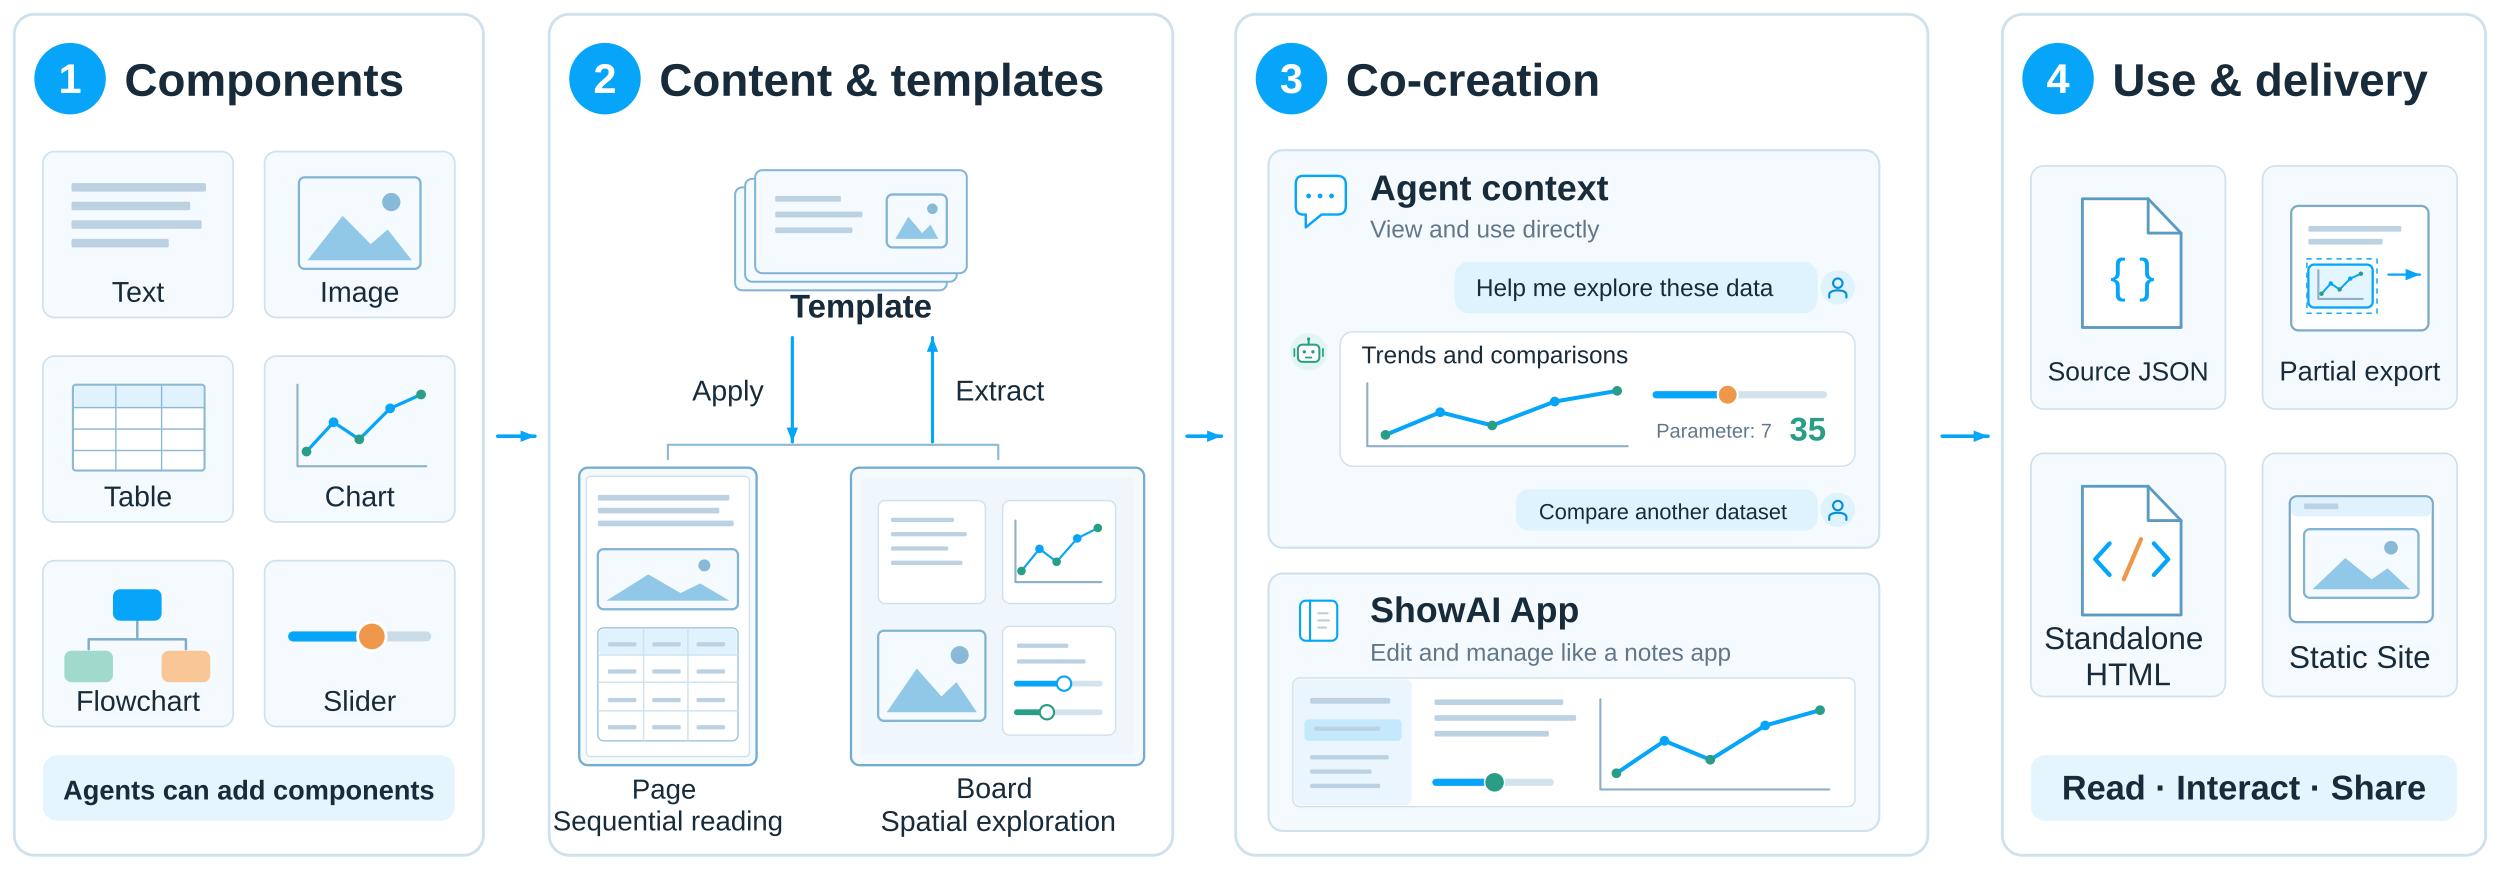
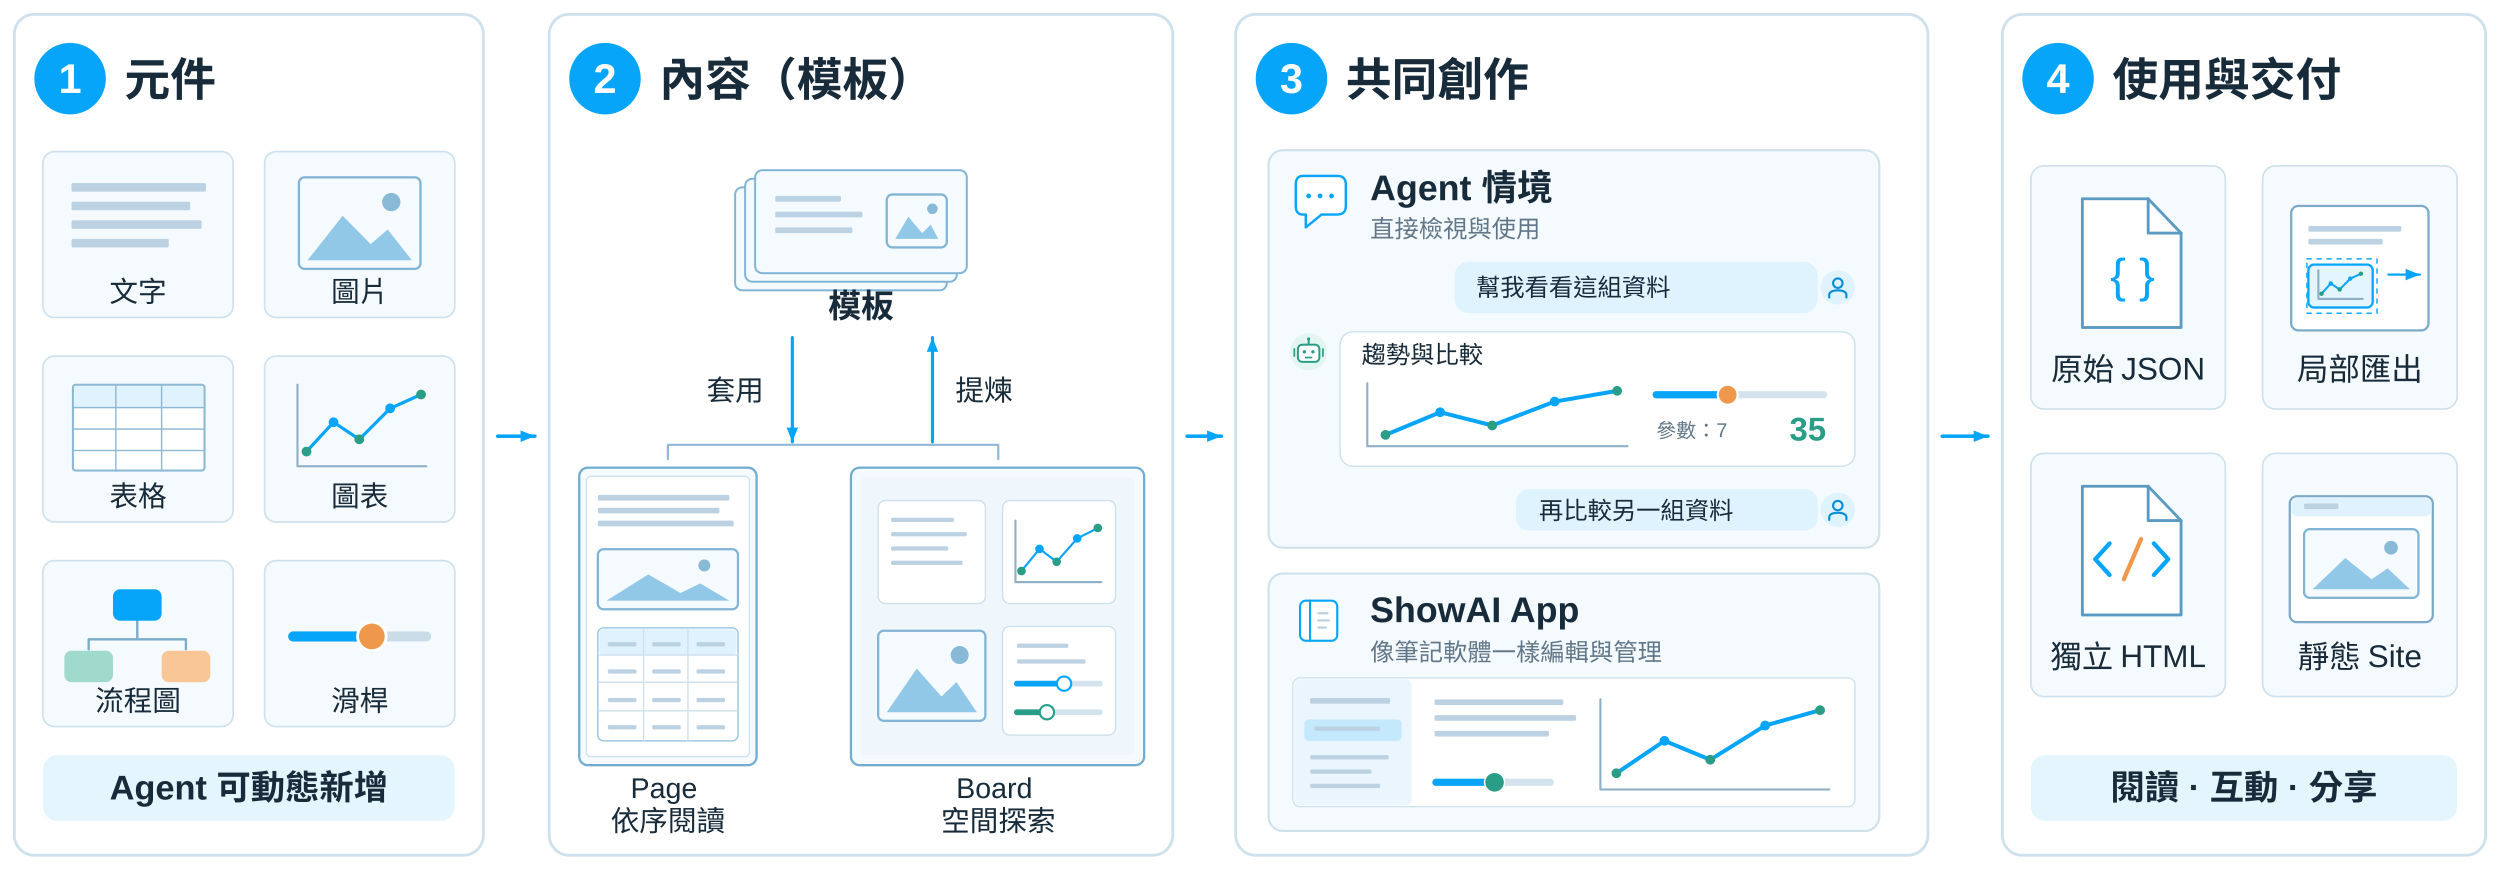
- <svg xmlns="http://www.w3.org/2000/svg" width="1748" height="608" viewBox="26 140 1748 608" role="img" aria-labelledby="title description" lang="en" xml:lang="en">
+ <svg xmlns="http://www.w3.org/2000/svg" width="1748" height="608" viewBox="26 140 1748 608" role="img" aria-labelledby="title description" lang="zh-TW" xml:lang="zh-TW">
  <defs>
    <marker id="arrow" viewBox="0 0 10 10" refX="10" refY="5" markerWidth="10" markerHeight="10" markerUnits="userSpaceOnUse" orient="auto-start-reverse">
      <path d="M0,1 L10,5 L0,9 Z" fill="#06A5FA" />
    </marker>
  </defs>
-   <g font-family="Arial, sans-serif">
+   <g font-family="Arial, PingFang TC, Noto Sans CJK TC, Microsoft JhengHei, sans-serif">
    <rect x="0" y="0" width="1800" height="820" rx="0" fill="#FFFFFF" stroke="none" stroke-width="1.6" />
    <g id="expression-units">
      <rect x="36" y="150" width="328" height="588" rx="14" fill="white" stroke="#CFE1ED" stroke-width="2" />
      <circle cx="75" cy="195" r="25" fill="#06A5FA" stroke="none" stroke-width="2" />
      <text x="75" y="205" font-size="29" font-weight="650" fill="white" text-anchor="middle">1</text>
-       <text x="113" y="207" font-size="32" font-weight="650" fill="#172B3A" text-anchor="start" data-label="组件">Components</text>
+       <text x="113" y="207" font-size="32" font-weight="650" fill="#172B3A" text-anchor="start" data-label="组件">元件</text>
      <g id="unit-1">
        <rect x="56" y="246" width="133" height="116" rx="8" fill="#F5FAFE" stroke="#CFE1ED" stroke-width="1.2" />
        <rect x="76" y="268" width="94" height="6" rx="1" fill="#BCD2E2" stroke="none" stroke-width="1.6" />
        <rect x="76" y="281" width="83" height="6" rx="1" fill="#BCD2E2" stroke="none" stroke-width="1.6" />
        <rect x="76" y="294" width="91" height="6" rx="1" fill="#BCD2E2" stroke="none" stroke-width="1.6" />
        <rect x="76" y="307" width="68" height="6" rx="1" fill="#BCD2E2" stroke="none" stroke-width="1.6" />
-         <text x="122.5" y="351" font-size="20" font-weight="500" fill="#172B3A" text-anchor="middle" data-label="文本">Text</text>
+         <text x="122.5" y="351" font-size="20" font-weight="500" fill="#172B3A" text-anchor="middle" data-label="文本">文字</text>
      </g>
      <g id="unit-2">
        <rect x="211" y="246" width="133" height="116" rx="8" fill="#F5FAFE" stroke="#CFE1ED" stroke-width="1.2" />
        <rect x="235" y="264" width="85" height="64" rx="4" fill="#F5FAFE" stroke="#81B4D5" stroke-width="1.6" />
        <circle cx="299.6" cy="281.28" r="6.4" fill="#88BAD7" stroke="none" stroke-width="2" />
        <polygon points="241,322 265.6,290.88 285.15,310.72 297.05,300.48 314,322" fill="#91C7E7" />
-         <text x="277.5" y="351" font-size="20" font-weight="500" fill="#172B3A" text-anchor="middle" data-label="图片">Image</text>
+         <text x="277.5" y="351" font-size="20" font-weight="500" fill="#172B3A" text-anchor="middle" data-label="图片">圖片</text>
      </g>
      <g id="unit-3">
        <rect x="56" y="389" width="133" height="116" rx="8" fill="#F5FAFE" stroke="#CFE1ED" stroke-width="1.2" />
        <rect x="77" y="409" width="92" height="60" rx="2" fill="white" stroke="#8EB9D5" stroke-width="1.5" />
        <rect x="78" y="410" width="90" height="15" rx="0" fill="#DFF2FD" stroke="none" stroke-width="1.6" />
        <path d="M107,409 V469" fill="none" stroke="#8EB9D5" stroke-width="1" stroke-linecap="round" stroke-linejoin="round" />
        <path d="M139,409 V469" fill="none" stroke="#8EB9D5" stroke-width="1" stroke-linecap="round" stroke-linejoin="round" />
        <path d="M77,425 H169" fill="none" stroke="#8EB9D5" stroke-width="1" stroke-linecap="round" stroke-linejoin="round" />
        <path d="M77,440 H169" fill="none" stroke="#8EB9D5" stroke-width="1" stroke-linecap="round" stroke-linejoin="round" />
        <path d="M77,455 H169" fill="none" stroke="#8EB9D5" stroke-width="1" stroke-linecap="round" stroke-linejoin="round" />
-         <text x="122.5" y="494" font-size="20" font-weight="500" fill="#172B3A" text-anchor="middle" data-label="表格">Table</text>
+         <text x="122.5" y="494" font-size="20" font-weight="500" fill="#172B3A" text-anchor="middle" data-label="表格">表格</text>
      </g>
      <g id="unit-4">
        <rect x="211" y="389" width="133" height="116" rx="8" fill="#F5FAFE" stroke="#CFE1ED" stroke-width="1.2" />
        <path d="M234,409 V466 H324" fill="none" stroke="#90B0C7" stroke-width="1.5" stroke-linecap="round" stroke-linejoin="round" />
        <path d="M240.3,455.74 L259.2,435.22 L277.2,447.19 L298.8,425.53 L320.4,415.84" fill="none" stroke="#06A5FA" stroke-width="2.25" stroke-linecap="round" stroke-linejoin="round" />
        <circle cx="240.3" cy="455.74" r="3.4" fill="#299D85" stroke="none" stroke-width="2" />
        <circle cx="259.2" cy="435.22" r="3.4" fill="#06A5FA" stroke="none" stroke-width="2" />
        <circle cx="277.2" cy="447.19" r="3.4" fill="#299D85" stroke="none" stroke-width="2" />
        <circle cx="298.8" cy="425.53" r="3.4" fill="#06A5FA" stroke="none" stroke-width="2" />
        <circle cx="320.4" cy="415.84" r="3.4" fill="#299D85" stroke="none" stroke-width="2" />
-         <text x="277.5" y="494" font-size="20" font-weight="500" fill="#172B3A" text-anchor="middle" data-label="图表">Chart</text>
+         <text x="277.5" y="494" font-size="20" font-weight="500" fill="#172B3A" text-anchor="middle" data-label="图表">圖表</text>
      </g>
      <g id="unit-5">
        <rect x="56" y="532" width="133" height="116" rx="8" fill="#F5FAFE" stroke="#CFE1ED" stroke-width="1.2" />
        <path d="M122,573 V587 M88,594 V587 H156 V594" fill="none" stroke="#80ADC9" stroke-width="1.7" stroke-linecap="round" stroke-linejoin="round" />
        <rect x="105" y="552" width="34" height="22" rx="5" fill="#06A5FA" stroke="none" stroke-width="1.6" />
        <rect x="71" y="595" width="34" height="22" rx="5" fill="#9FDACD" stroke="none" stroke-width="1.6" />
        <rect x="139" y="595" width="34" height="22" rx="5" fill="#F8C795" stroke="none" stroke-width="1.6" />
-         <text x="122.5" y="637" font-size="20" font-weight="500" fill="#172B3A" text-anchor="middle" data-label="流程图">Flowchart</text>
+         <text x="122.5" y="637" font-size="20" font-weight="500" fill="#172B3A" text-anchor="middle" data-label="流程图">流程圖</text>
      </g>
      <g id="unit-6">
        <rect x="211" y="532" width="133" height="116" rx="8" fill="#F5FAFE" stroke="#CFE1ED" stroke-width="1.2" />
        <path d="M231,585 H324" fill="none" stroke="#CADCE8" stroke-width="7" stroke-linecap="round" stroke-linejoin="round" />
        <path d="M231,585 H286" fill="none" stroke="#06A5FA" stroke-width="7" stroke-linecap="round" stroke-linejoin="round" />
        <circle cx="286" cy="585" r="10" fill="#EF984C" stroke="white" stroke-width="2" />
-         <text x="277.5" y="637" font-size="20" font-weight="500" fill="#172B3A" text-anchor="middle" data-label="滑块">Slider</text>
+         <text x="277.5" y="637" font-size="20" font-weight="500" fill="#172B3A" text-anchor="middle" data-label="滑块">滑桿</text>
      </g>
      <rect x="56" y="668" width="288" height="46" rx="10" fill="#E5F5FE" stroke="none" stroke-width="1.6" />
-       <text x="200" y="699" font-size="19.0" font-weight="600" fill="#172B3A" text-anchor="middle" data-label="Agent 可动态添加">Agents can add components</text>
+       <text x="200" y="699" font-size="24" font-weight="600" fill="#172B3A" text-anchor="middle" data-label="Agent 可动态添加">Agent 可動態新增</text>
    </g>
    <g id="content-organization">
      <rect x="410" y="150" width="436" height="588" rx="14" fill="white" stroke="#CFE1ED" stroke-width="2" />
      <circle cx="449" cy="195" r="25" fill="#06A5FA" stroke="none" stroke-width="2" />
      <text x="449" y="205" font-size="29" font-weight="650" fill="white" text-anchor="middle">2</text>
-       <text x="487" y="207" font-size="32" font-weight="650" fill="#172B3A" text-anchor="start" data-label="内容（模板）">Content &amp; templates</text>
+       <text x="487" y="207" font-size="32" font-weight="650" fill="#172B3A" text-anchor="start" data-label="内容（模板）">內容（模板）</text>
      <g id="reusable-template" transform="translate(0 12)">
        <rect x="540" y="259" width="148" height="72" rx="5" fill="#F5FAFE" stroke="#81B4D5" stroke-width="1.4" />
        <rect x="547" y="253" width="148" height="72" rx="5" fill="#F5FAFE" stroke="#81B4D5" stroke-width="1.4" />
        <rect x="554" y="247" width="148" height="72" rx="5" fill="#F5FAFE" stroke="#81B4D5" stroke-width="1.4" />
        <rect x="568" y="265" width="46" height="4" rx="1" fill="#BCD2E2" stroke="none" stroke-width="1.6" />
        <rect x="568" y="276" width="61" height="4" rx="1" fill="#BCD2E2" stroke="none" stroke-width="1.6" />
        <rect x="568" y="287" width="54" height="4" rx="1" fill="#BCD2E2" stroke="none" stroke-width="1.6" />
        <rect x="646" y="264" width="42" height="37" rx="4" fill="#F5FAFE" stroke="#81B4D5" stroke-width="1.6" />
        <circle cx="677.92" cy="273.99" r="3.7" fill="#88BAD7" stroke="none" stroke-width="2" />
        <polygon points="652,295 661.12,279.54 670.78,291.01 676.66,285.09 682,295" fill="#91C7E7" />
-         <text x="628" y="350" font-size="23" font-weight="600" fill="#172B3A" text-anchor="middle" data-label="模板">Template</text>
+         <text x="628" y="350" font-size="23" font-weight="600" fill="#172B3A" text-anchor="middle" data-label="模板">模板</text>
        <path d="M493,449 V439 H724 V449" fill="none" stroke="#8EB9D5" stroke-width="1.5" stroke-linecap="round" stroke-linejoin="round" />
        <path d="M580,364 V437" fill="none" stroke="#06A5FA" stroke-width="2.2" stroke-linecap="round" stroke-linejoin="round" marker-end="url(#arrow)" />
        <path d="M678,437 V364" fill="none" stroke="#06A5FA" stroke-width="2.2" stroke-linecap="round" stroke-linejoin="round" marker-end="url(#arrow)" />
-         <text x="560" y="408" font-size="20" font-weight="500" fill="#172B3A" text-anchor="end" data-label="应用">Apply</text>
-         <text x="694" y="408" font-size="20" font-weight="500" fill="#172B3A" text-anchor="start" data-label="提炼">Extract</text>
+         <text x="560" y="408" font-size="20" font-weight="500" fill="#172B3A" text-anchor="end" data-label="应用">套用</text>
+         <text x="694" y="408" font-size="20" font-weight="500" fill="#172B3A" text-anchor="start" data-label="提炼">提煉</text>
      </g>
      <g id="page-container" transform="translate(0 30)">
        <rect x="431" y="437" width="124" height="208" rx="6" fill="#F5FAFE" stroke="#72ACD0" stroke-width="1.6" />
        <rect x="436" y="443" width="114" height="196" rx="3" fill="white" stroke="#CFE1ED" stroke-width="1" />
        <rect x="444" y="456" width="92" height="4" rx="1" fill="#BCD2E2" stroke="none" stroke-width="1.6" />
        <rect x="444" y="465" width="85" height="4" rx="1" fill="#BCD2E2" stroke="none" stroke-width="1.6" />
        <rect x="444" y="474" width="95" height="4" rx="1" fill="#BCD2E2" stroke="none" stroke-width="1.6" />
        <rect x="444" y="494" width="98" height="42" rx="4" fill="#F5FAFE" stroke="#81B4D5" stroke-width="1.6" />
        <circle cx="518.48" cy="505.34" r="4.2" fill="#88BAD7" stroke="none" stroke-width="2" />
        <polygon points="450,530 479.28,511.64 501.82,524.66 515.54,517.94 536,530" fill="#91C7E7" />
-         <text x="493" y="680" font-size="19.3" font-weight="500" fill="#172B3A" text-anchor="middle" data-label="Page · 顺序阅读">
-           <tspan x="493" y="668.42">Page</tspan>
-           <tspan x="493" y="690.62">Sequential reading</tspan>
+         <text x="493" y="680" font-size="20" font-weight="500" fill="#172B3A" text-anchor="middle" data-label="Page · 顺序阅读">
+           <tspan x="493" y="668.0">Page</tspan>
+           <tspan x="493" y="691.0">依序閱讀</tspan>
        </text>
        <rect x="444" y="549" width="98" height="79" rx="4" fill="#FFFFFF" stroke="#9CC5DF" stroke-width="1" />
        <rect x="445" y="550" width="96" height="18" rx="3" fill="#DFF2FD" />
        <line x1="444" y1="568" x2="542" y2="568" stroke="#CFE1ED" stroke-width="1" />
        <line x1="444" y1="587" x2="542" y2="587" stroke="#CFE1ED" stroke-width="1" />
        <line x1="444" y1="607" x2="542" y2="607" stroke="#CFE1ED" stroke-width="1" />
        <line x1="476" y1="549" x2="476" y2="628" stroke="#CFE1ED" stroke-width="1" />
        <line x1="507" y1="549" x2="507" y2="628" stroke="#CFE1ED" stroke-width="1" />
        <rect x="451" y="559" width="20" height="3" rx="1" fill="#BCD2E2" />
        <rect x="451" y="578" width="20" height="3" rx="1" fill="#BCD2E2" />
        <rect x="451" y="598" width="20" height="3" rx="1" fill="#BCD2E2" />
        <rect x="451" y="617" width="20" height="3" rx="1" fill="#BCD2E2" />
        <rect x="482" y="559" width="20" height="3" rx="1" fill="#BCD2E2" />
        <rect x="482" y="578" width="20" height="3" rx="1" fill="#BCD2E2" />
        <rect x="482" y="598" width="20" height="3" rx="1" fill="#BCD2E2" />
        <rect x="482" y="617" width="20" height="3" rx="1" fill="#BCD2E2" />
        <rect x="513" y="559" width="20" height="3" rx="1" fill="#BCD2E2" />
        <rect x="513" y="578" width="20" height="3" rx="1" fill="#BCD2E2" />
        <rect x="513" y="598" width="20" height="3" rx="1" fill="#BCD2E2" />
        <rect x="513" y="617" width="20" height="3" rx="1" fill="#BCD2E2" />
      </g>
      <g id="board-container" transform="translate(0 30)">
        <rect x="621" y="437" width="205" height="208" rx="6" fill="#F5FAFE" stroke="#72ACD0" stroke-width="1.6" />
        <rect x="628" y="444" width="191" height="194" rx="3" fill="#F0F7FC" stroke="none" stroke-width="1.6" />
        <rect x="640" y="460" width="75" height="72" rx="5" fill="white" stroke="#CFE1ED" stroke-width="1" />
        <rect x="649" y="472" width="44" height="3" rx="1" fill="#BCD2E2" stroke="none" stroke-width="1.6" />
        <rect x="649" y="482" width="53" height="3" rx="1" fill="#BCD2E2" stroke="none" stroke-width="1.6" />
        <rect x="649" y="492" width="40" height="3" rx="1" fill="#BCD2E2" stroke="none" stroke-width="1.6" />
        <rect x="649" y="502" width="50" height="3" rx="1" fill="#BCD2E2" stroke="none" stroke-width="1.6" />
        <rect x="727" y="460" width="79" height="72" rx="5" fill="white" stroke="#CFE1ED" stroke-width="1" />
        <path d="M736,474 V517 H796" fill="none" stroke="#90B0C7" stroke-width="1.5" stroke-linecap="round" stroke-linejoin="round" />
        <path d="M740.2,509.26 L752.8,493.78 L764.8,502.81 L779.2,486.47 L793.6,479.16" fill="none" stroke="#06A5FA" stroke-width="1.5" stroke-linecap="round" stroke-linejoin="round" />
        <circle cx="740.2" cy="509.26" r="3.0" fill="#299D85" stroke="none" stroke-width="2" />
        <circle cx="752.8" cy="493.78" r="3.0" fill="#06A5FA" stroke="none" stroke-width="2" />
        <circle cx="764.8" cy="502.81" r="3.0" fill="#299D85" stroke="none" stroke-width="2" />
        <circle cx="779.2" cy="486.47" r="3.0" fill="#06A5FA" stroke="none" stroke-width="2" />
        <circle cx="793.6" cy="479.16" r="3.0" fill="#299D85" stroke="none" stroke-width="2" />
        <rect x="640" y="551" width="75" height="63" rx="4" fill="#F5FAFE" stroke="#81B4D5" stroke-width="1.6" />
        <circle cx="697.0" cy="568.01" r="6.3" fill="#88BAD7" stroke="none" stroke-width="2" />
        <polygon points="646,608 667.0,577.46 684.25,596.99 694.75,586.91 709,608" fill="#91C7E7" />
        <text x="724" y="680" font-size="20" font-weight="500" fill="#172B3A" text-anchor="middle" data-label="Board · 空间探索">
          <tspan x="724" y="668.0">Board</tspan>
-           <tspan x="724" y="691.0">Spatial exploration</tspan>
+           <tspan x="724" y="691.0">空間探索</tspan>
        </text>
        <rect x="727" y="548" width="79" height="76" rx="5" fill="#FFFFFF" stroke="#CFE1ED" stroke-width="1" />
        <rect x="737" y="560" width="36" height="3" rx="1" fill="#BCD2E2" />
        <rect x="737" y="571" width="48" height="3" rx="1" fill="#BCD2E2" />
        <line x1="737" y1="588" x2="795" y2="588" stroke="#D2E3EE" stroke-width="4" stroke-linecap="round" />
        <line x1="737" y1="588" x2="770" y2="588" stroke="#06A5FA" stroke-width="4" stroke-linecap="round" />
        <circle cx="770" cy="588" r="5" fill="#FFFFFF" stroke="#06A5FA" stroke-width="1.5" />
        <line x1="737" y1="608" x2="795" y2="608" stroke="#D2E3EE" stroke-width="4" stroke-linecap="round" />
        <line x1="737" y1="608" x2="758" y2="608" stroke="#299D85" stroke-width="4" stroke-linecap="round" />
        <circle cx="758" cy="608" r="5" fill="#FFFFFF" stroke="#299D85" stroke-width="1.5" />
      </g>
    </g>
    <g id="co-creation">
      <rect x="890" y="150" width="484" height="588" rx="14" fill="white" stroke="#CFE1ED" stroke-width="2" />
      <circle cx="929" cy="195" r="25" fill="#06A5FA" stroke="none" stroke-width="2" />
      <text x="929" y="205" font-size="29" font-weight="650" fill="white" text-anchor="middle">3</text>
-       <text x="967" y="207" font-size="32" font-weight="650" fill="#172B3A" text-anchor="start" data-label="共同创作">Co-creation</text>
+       <text x="967" y="207" font-size="32" font-weight="650" fill="#172B3A" text-anchor="start" data-label="共同创作">共同創作</text>
      <g id="agent-context-interface">
        <rect x="913" y="245" width="427" height="278" rx="10" fill="#F4FAFE" stroke="#CFE1ED" stroke-width="1.5" />
        <path d="M937,263 H961 Q967,263 967,269 V284 Q967,290 961,290 H950 L939,299 V290 H937 Q932,290 932,284 V269 Q932,263 937,263 Z" fill="white" stroke="#06A5FA" stroke-width="1.7" stroke-linecap="round" stroke-linejoin="round" />
        <circle cx="941" cy="277" r="1.7" fill="#06A5FA" stroke="none" stroke-width="2" />
        <circle cx="949" cy="277" r="1.7" fill="#06A5FA" stroke="none" stroke-width="2" />
        <circle cx="957" cy="277" r="1.7" fill="#06A5FA" stroke="none" stroke-width="2" />
-         <text x="984" y="280" font-size="25" font-weight="600" fill="#172B3A" text-anchor="start" data-label="Agent 上下文">Agent context</text>
-         <text x="984" y="306" font-size="17" font-weight="400" fill="#617789" text-anchor="start" data-label="直接查看与使用">View and use directly</text>
+         <text x="984" y="280" font-size="25" font-weight="600" fill="#172B3A" text-anchor="start" data-label="Agent 上下文">Agent 情境</text>
+         <text x="984" y="306" font-size="17" font-weight="400" fill="#617789" text-anchor="start" data-label="直接查看与使用">直接檢視與使用</text>
        <g id="chat-user-request">
          <rect x="1043" y="323" width="254" height="36" rx="10" fill="#DFF3FE" stroke="none" stroke-width="1.6" />
-           <text x="1058" y="347" font-size="17" font-weight="400" fill="#172B3A" text-anchor="start" data-label="帮我看看这组数据">Help me explore these data</text>
+           <text x="1058" y="347" font-size="17" font-weight="400" fill="#172B3A" text-anchor="start" data-label="帮我看看这组数据">幫我看看這組資料</text>
          <g id="chat-human-avatar-request">
            <circle cx="1311" cy="341" r="12" fill="#DFF3FE" stroke="none" stroke-width="2" />
            <circle cx="1311" cy="338" r="3.3" fill="none" stroke="#078DD8" stroke-width="1.5" />
            <path d="M1305,348 V346 C1305,342 1317,342 1317,346 V348" fill="none" stroke="#078DD8" stroke-width="1.5" stroke-linecap="round" stroke-linejoin="round" />
          </g>
        </g>
        <g id="chat-agent-response">
          <g id="chat-robot-avatar">
            <circle cx="941" cy="386" r="13" fill="#E3F5F0" stroke="none" stroke-width="2" />
            <path d="M941,377 V381" fill="none" stroke="#299D85" stroke-width="1.4" stroke-linecap="round" stroke-linejoin="round" />
            <circle cx="941" cy="377" r="1.1" fill="#299D85" stroke="none" stroke-width="2" />
            <rect x="933.5" y="381" width="15" height="12" rx="3" fill="white" stroke="#299D85" stroke-width="1.4" />
            <circle cx="938" cy="386" r="1.2" fill="#299D85" stroke="none" stroke-width="2" />
            <circle cx="944" cy="386" r="1.2" fill="#299D85" stroke="none" stroke-width="2" />
            <path d="M939,390 H943 M931,384 V389 M951,384 V389" fill="none" stroke="#299D85" stroke-width="1.2" stroke-linecap="round" stroke-linejoin="round" />
          </g>
          <rect x="963" y="372" width="360" height="94" rx="9" fill="white" stroke="#CFE1ED" stroke-width="1" />
-           <text x="978" y="394" font-size="17" font-weight="500" fill="#172B3A" text-anchor="start" data-label="趋势与对比">Trends and comparisons</text>
+           <text x="978" y="394" font-size="17" font-weight="500" fill="#172B3A" text-anchor="start" data-label="趋势与对比">趨勢與比較</text>
          <path d="M982,408 V452 H1164" fill="none" stroke="#90B0C7" stroke-width="1.5" stroke-linecap="round" stroke-linejoin="round" />
          <path d="M994.74,444.08 L1032.96,428.24 L1069.36,437.48 L1113.04,420.76 L1156.72,413.28" fill="none" stroke="#06A5FA" stroke-width="2.8" stroke-linecap="round" stroke-linejoin="round" />
          <circle cx="994.74" cy="444.08" r="3.4" fill="#299D85" stroke="none" stroke-width="2" />
          <circle cx="1032.96" cy="428.24" r="3.4" fill="#06A5FA" stroke="none" stroke-width="2" />
          <circle cx="1069.36" cy="437.48" r="3.4" fill="#299D85" stroke="none" stroke-width="2" />
          <circle cx="1113.04" cy="420.76" r="3.4" fill="#06A5FA" stroke="none" stroke-width="2" />
          <circle cx="1156.72" cy="413.28" r="3.4" fill="#299D85" stroke="none" stroke-width="2" />
          <path d="M1184,416 H1301" fill="none" stroke="#D2E3EE" stroke-width="5" stroke-linecap="round" stroke-linejoin="round" />
          <path d="M1184,416 H1234" fill="none" stroke="#06A5FA" stroke-width="5" stroke-linecap="round" stroke-linejoin="round" />
          <circle cx="1234" cy="416" r="7" fill="#EF984C" stroke="white" stroke-width="1.5" />
-           <text x="1184" y="446" font-size="14" font-weight="400" fill="#617789" text-anchor="start" data-label="参数：7">Parameter: 7</text>
+           <text x="1184" y="446" font-size="14" font-weight="400" fill="#617789" text-anchor="start" data-label="参数：7">參數：7</text>
          <text x="1290" y="448" font-size="23" font-weight="600" fill="#299D85" text-anchor="middle">35</text>
        </g>
        <g id="chat-user-followup">
          <rect x="1086" y="482" width="211" height="29" rx="9" fill="#DFF3FE" stroke="none" stroke-width="1.6" />
-           <text x="1102" y="503" font-size="15.3" font-weight="400" fill="#172B3A" text-anchor="start" data-label="再比较另一组数据">Compare another dataset</text>
+           <text x="1102" y="503" font-size="17" font-weight="400" fill="#172B3A" text-anchor="start" data-label="再比较另一组数据">再比較另一組資料</text>
          <g id="chat-human-avatar-followup">
            <circle cx="1311" cy="496.5" r="12" fill="#DFF3FE" stroke="none" stroke-width="2" />
            <circle cx="1311" cy="493.5" r="3.3" fill="none" stroke="#078DD8" stroke-width="1.5" />
            <path d="M1305,503.5 V501.5 C1305,497.5 1317,497.5 1317,501.5 V503.5" fill="none" stroke="#078DD8" stroke-width="1.5" stroke-linecap="round" stroke-linejoin="round" />
          </g>
        </g>
      </g>
      <g id="showai-app-interface">
        <rect x="913" y="541" width="427" height="180" rx="10" fill="#F4FAFE" stroke="#CFE1ED" stroke-width="1.5" />
        <rect x="935" y="560" width="26" height="28" rx="4" fill="white" stroke="#06A5FA" stroke-width="1.5" />
        <path d="M942,560 V588" fill="none" stroke="#06A5FA" stroke-width="1.5" stroke-linecap="round" stroke-linejoin="round" />
        <rect x="947" y="568" width="8" height="1.6" rx="1" fill="#BCD2E2" stroke="none" stroke-width="1.6" />
        <rect x="947" y="573" width="9" height="1.6" rx="1" fill="#BCD2E2" stroke="none" stroke-width="1.6" />
        <rect x="947" y="578" width="7" height="1.6" rx="1" fill="#BCD2E2" stroke="none" stroke-width="1.6" />
        <text x="984" y="575" font-size="25" font-weight="600" fill="#172B3A" text-anchor="start">ShowAI App</text>
-         <text x="984" y="602" font-size="17" font-weight="400" fill="#617789" text-anchor="start" data-label="像笔记软件一样编辑与管理">Edit and manage like a notes app</text>
+         <text x="984" y="602" font-size="17" font-weight="400" fill="#617789" text-anchor="start" data-label="像笔记软件一样编辑与管理">像筆記軟體一樣編輯與管理</text>
        <rect x="930" y="614" width="393" height="90" rx="5" fill="white" stroke="#CFE1ED" stroke-width="1" />
        <rect x="931" y="615" width="82" height="88" rx="4" fill="#EAF5FD" stroke="none" stroke-width="1.6" />
        <rect x="942" y="628" width="56" height="4" rx="1" fill="#BCD2E2" stroke="none" stroke-width="1.6" />
        <rect x="938" y="643" width="68" height="15" rx="3" fill="#C4E9FD" stroke="none" stroke-width="1.6" />
        <rect x="945" y="648" width="46" height="3" rx="1" fill="#BCD2E2" stroke="none" stroke-width="1.6" />
        <rect x="942" y="668" width="55" height="3" rx="1" fill="#BCD2E2" stroke="none" stroke-width="1.6" />
        <rect x="942" y="678" width="43" height="3" rx="1" fill="#BCD2E2" stroke="none" stroke-width="1.6" />
        <rect x="942" y="688" width="49" height="3" rx="1" fill="#BCD2E2" stroke="none" stroke-width="1.6" />
        <rect x="1029" y="629" width="90" height="4" rx="1" fill="#BCD2E2" stroke="none" stroke-width="1.6" />
        <rect x="1029" y="640" width="99" height="4" rx="1" fill="#BCD2E2" stroke="none" stroke-width="1.6" />
        <rect x="1029" y="651" width="80" height="4" rx="1" fill="#BCD2E2" stroke="none" stroke-width="1.6" />
        <path d="M1030,687 H1110" fill="none" stroke="#D2E3EE" stroke-width="5" stroke-linecap="round" stroke-linejoin="round" />
        <path d="M1030,687 H1071" fill="none" stroke="#06A5FA" stroke-width="5" stroke-linecap="round" stroke-linejoin="round" />
        <circle cx="1071" cy="687" r="7" fill="#299D85" stroke="white" stroke-width="1" />
        <path d="M1145,629 V692 H1305" fill="none" stroke="#90B0C7" stroke-width="1.5" stroke-linecap="round" stroke-linejoin="round" />
        <path d="M1156.2,680.66 L1189.8,657.98 L1221.8,671.21 L1260.2,647.27 L1298.6,636.56" fill="none" stroke="#06A5FA" stroke-width="2.8" stroke-linecap="round" stroke-linejoin="round" />
        <circle cx="1156.2" cy="680.66" r="3.4" fill="#299D85" stroke="none" stroke-width="2" />
        <circle cx="1189.8" cy="657.98" r="3.4" fill="#06A5FA" stroke="none" stroke-width="2" />
        <circle cx="1221.8" cy="671.21" r="3.4" fill="#299D85" stroke="none" stroke-width="2" />
        <circle cx="1260.2" cy="647.27" r="3.4" fill="#06A5FA" stroke="none" stroke-width="2" />
        <circle cx="1298.6" cy="636.56" r="3.4" fill="#299D85" stroke="none" stroke-width="2" />
      </g>
    </g>
    <g id="use-and-delivery">
      <rect x="1426" y="150" width="338" height="588" rx="14" fill="white" stroke="#CFE1ED" stroke-width="2" />
      <circle cx="1465" cy="195" r="25" fill="#06A5FA" stroke="none" stroke-width="2" />
      <text x="1465" y="205" font-size="29" font-weight="650" fill="white" text-anchor="middle">4</text>
-       <text x="1503" y="207" font-size="32" font-weight="650" fill="#172B3A" text-anchor="start" data-label="使用与交付">Use &amp; delivery</text>
+       <text x="1503" y="207" font-size="32" font-weight="650" fill="#172B3A" text-anchor="start" data-label="使用与交付">使用與交付</text>
      <g id="destination-1">
        <rect x="1446" y="256" width="136" height="170" rx="9" fill="#F5FAFE" stroke="#CFE1ED" stroke-width="1.2" />
        <path d="M1482,279 H1528 L1551,303 V369 H1482 Z" fill="white" stroke="#5B9AC2" stroke-width="2" stroke-linecap="round" stroke-linejoin="round" />
        <path d="M1528,279 V303 H1551" fill="none" stroke="#5B9AC2" stroke-width="2" stroke-linecap="round" stroke-linejoin="round" />
        <text x="1517" y="344" font-size="33" font-weight="500" fill="#06A5FA" text-anchor="middle">{ }</text>
-         <text x="1514" y="406" font-size="18.4" font-weight="500" fill="#172B3A" text-anchor="middle" data-label="源 JSON">Source JSON</text>
+         <text x="1514" y="406" font-size="22" font-weight="500" fill="#172B3A" text-anchor="middle" data-label="源 JSON">原始 JSON</text>
      </g>
      <g id="destination-2">
        <rect x="1608" y="256" width="136" height="170" rx="9" fill="#F5FAFE" stroke="#CFE1ED" stroke-width="1.2" />
        <rect x="1628" y="284" width="96" height="87" rx="5" fill="white" stroke="#7DAAC8" stroke-width="1.6" />
        <rect x="1640" y="298" width="65" height="4" rx="1" fill="#BCD2E2" stroke="none" stroke-width="1.6" />
        <rect x="1640" y="307" width="52" height="4" rx="1" fill="#BCD2E2" stroke="none" stroke-width="1.6" />
        <rect x="1640" y="325" width="45" height="30" rx="4" fill="#E3F5FE" stroke="#06A5FA" stroke-width="1.6" />
        <path d="M1647,329 V349 H1678" fill="none" stroke="#90B0C7" stroke-width="1.5" stroke-linecap="round" stroke-linejoin="round" />
        <path d="M1649.17,345.4 L1655.68,338.2 L1661.88,342.4 L1669.32,334.8 L1676.76,331.4" fill="none" stroke="#06A5FA" stroke-width="1.4" stroke-linecap="round" stroke-linejoin="round" />
        <circle cx="1649.17" cy="345.4" r="1.55" fill="#299D85" stroke="none" stroke-width="2" />
        <circle cx="1655.68" cy="338.2" r="1.55" fill="#06A5FA" stroke="none" stroke-width="2" />
        <circle cx="1661.88" cy="342.4" r="1.55" fill="#299D85" stroke="none" stroke-width="2" />
        <circle cx="1669.32" cy="334.8" r="1.55" fill="#06A5FA" stroke="none" stroke-width="2" />
        <circle cx="1676.76" cy="331.4" r="1.55" fill="#299D85" stroke="none" stroke-width="2" />
        <path d="M1696,332 H1718" fill="none" stroke="#06A5FA" stroke-width="1.6" stroke-linecap="round" stroke-linejoin="round" marker-end="url(#arrow)" />
        <path d="M1639,321 H1688 V359 H1639 Z" fill="none" stroke="#06A5FA" stroke-width="1" stroke-linecap="round" stroke-linejoin="round" stroke-dasharray="3 4" />
-         <text x="1676" y="406" font-size="19.1" font-weight="500" fill="#172B3A" text-anchor="middle" data-label="局部导出">Partial export</text>
+         <text x="1676" y="406" font-size="22" font-weight="500" fill="#172B3A" text-anchor="middle" data-label="局部导出">局部匯出</text>
      </g>
      <g id="destination-3">
        <rect x="1446" y="457" width="136" height="170" rx="9" fill="#F5FAFE" stroke="#CFE1ED" stroke-width="1.2" />
        <path d="M1482,480 H1528 L1551,504 V570 H1482 Z" fill="white" stroke="#5B9AC2" stroke-width="2" stroke-linecap="round" stroke-linejoin="round" />
        <path d="M1528,480 V504 H1551" fill="none" stroke="#5B9AC2" stroke-width="2" stroke-linecap="round" stroke-linejoin="round" />
        <path d="M1501,520 L1491,531 L1501,542 M1532,520 L1542,531 L1532,542" fill="none" stroke="#06A5FA" stroke-width="3" stroke-linecap="round" stroke-linejoin="round" />
        <path d="M1523,517 L1511,545" fill="none" stroke="#EF984C" stroke-width="3" stroke-linecap="round" stroke-linejoin="round" />
-         <text x="1514" y="607" font-size="22" font-weight="500" fill="#172B3A" text-anchor="middle" data-label="独立 HTML">
-           <tspan x="1514" y="593.8">Standalone</tspan>
-           <tspan x="1514" y="619.1">HTML</tspan>
-         </text>
+         <text x="1514" y="607" font-size="22" font-weight="500" fill="#172B3A" text-anchor="middle" data-label="独立 HTML">獨立 HTML</text>
      </g>
      <g id="destination-4">
        <rect x="1608" y="457" width="136" height="170" rx="9" fill="#F5FAFE" stroke="#CFE1ED" stroke-width="1.2" />
        <rect x="1627" y="487" width="100" height="88" rx="5" fill="white" stroke="#7DAAC8" stroke-width="1.6" />
        <rect x="1628" y="488" width="98" height="13" rx="4" fill="#DFF2FD" stroke="none" stroke-width="1.6" />
        <rect x="1637" y="492" width="24" height="4" rx="1" fill="#BCD2E2" stroke="none" stroke-width="1.6" />
        <rect x="1637" y="510" width="80" height="48" rx="4" fill="#F5FAFE" stroke="#81B4D5" stroke-width="1.6" />
        <circle cx="1697.8" cy="522.96" r="4.8" fill="#88BAD7" stroke="none" stroke-width="2" />
        <polygon points="1643,552 1665.8,530.16 1684.2,545.04 1695.4,537.36 1711,552" fill="#91C7E7" />
-         <text x="1676" y="607" font-size="22" font-weight="500" fill="#172B3A" text-anchor="middle" data-label="静态 Site">Static Site</text>
+         <text x="1676" y="607" font-size="22" font-weight="500" fill="#172B3A" text-anchor="middle" data-label="静态 Site">靜態 Site</text>
      </g>
      <rect x="1446" y="668" width="298" height="46" rx="10" fill="#E5F5FE" stroke="none" stroke-width="1.6" />
-       <text x="1595" y="699" font-size="24" font-weight="600" fill="#172B3A" text-anchor="middle" data-label="阅读 · 交互 · 分享">Read · Interact · Share</text>
+       <text x="1595" y="699" font-size="24" font-weight="600" fill="#172B3A" text-anchor="middle" data-label="阅读 · 交互 · 分享">閱讀 · 互動 · 分享</text>
    </g>
    <g id="main-flow">
      <path d="M374,445 H400" fill="none" stroke="#06A5FA" stroke-width="2.5" stroke-linecap="round" stroke-linejoin="round" marker-end="url(#arrow)" />
      <path d="M856,445 H880" fill="none" stroke="#06A5FA" stroke-width="2.5" stroke-linecap="round" stroke-linejoin="round" marker-end="url(#arrow)" />
      <path d="M1384,445 H1416" fill="none" stroke="#06A5FA" stroke-width="2.5" stroke-linecap="round" stroke-linejoin="round" marker-end="url(#arrow)" />
    </g>
  </g>
</svg>
